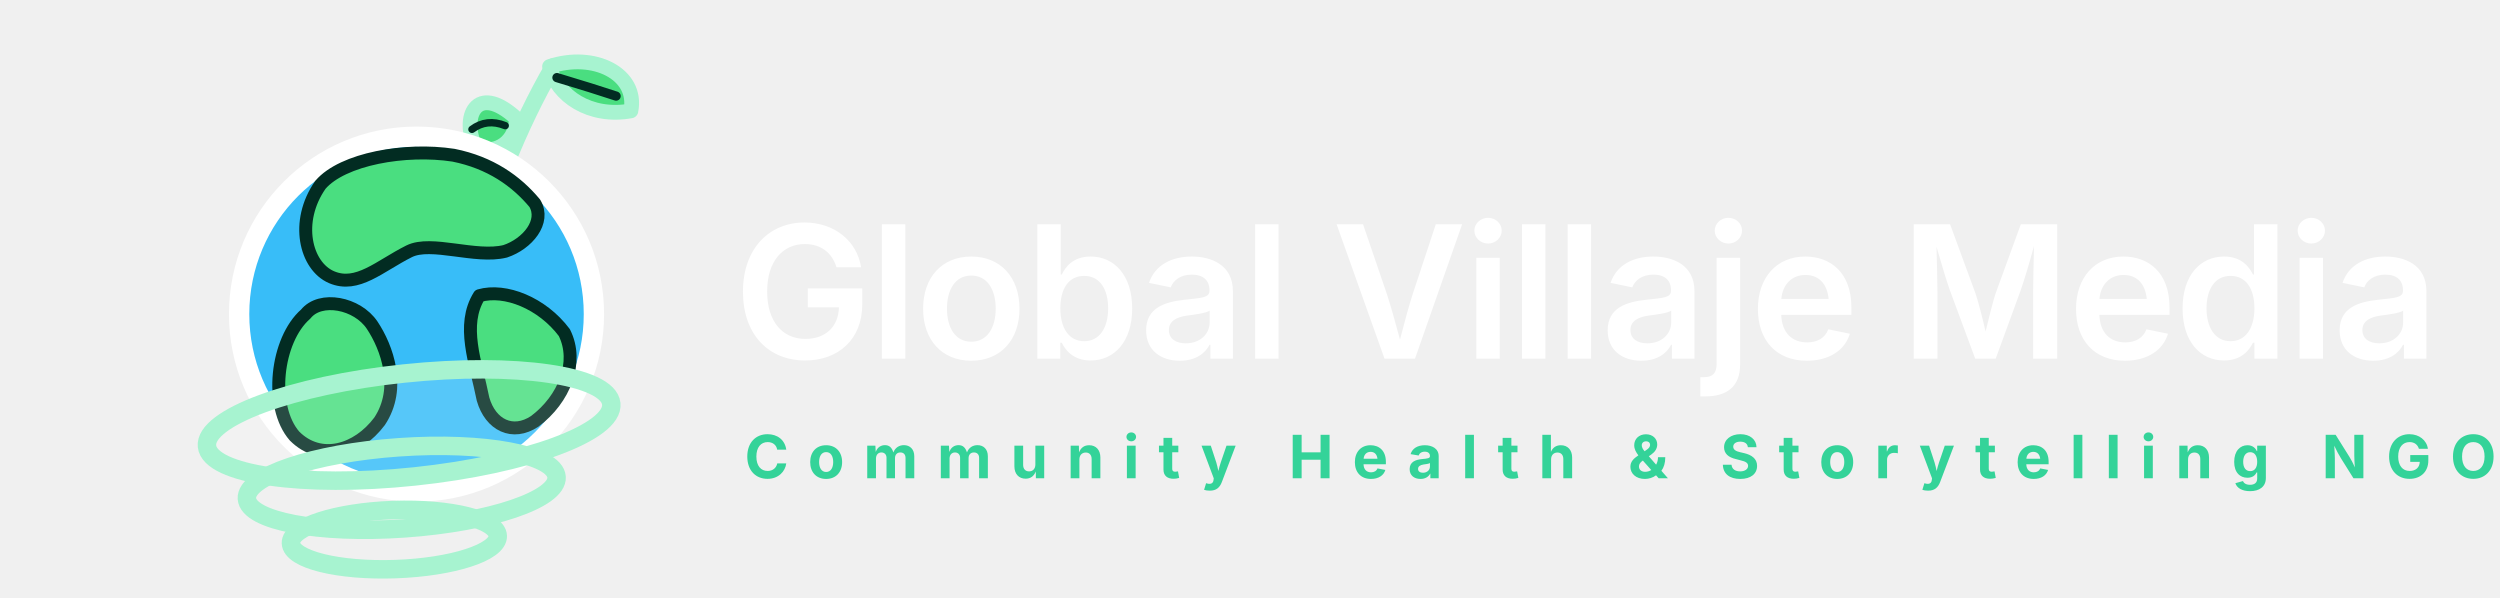
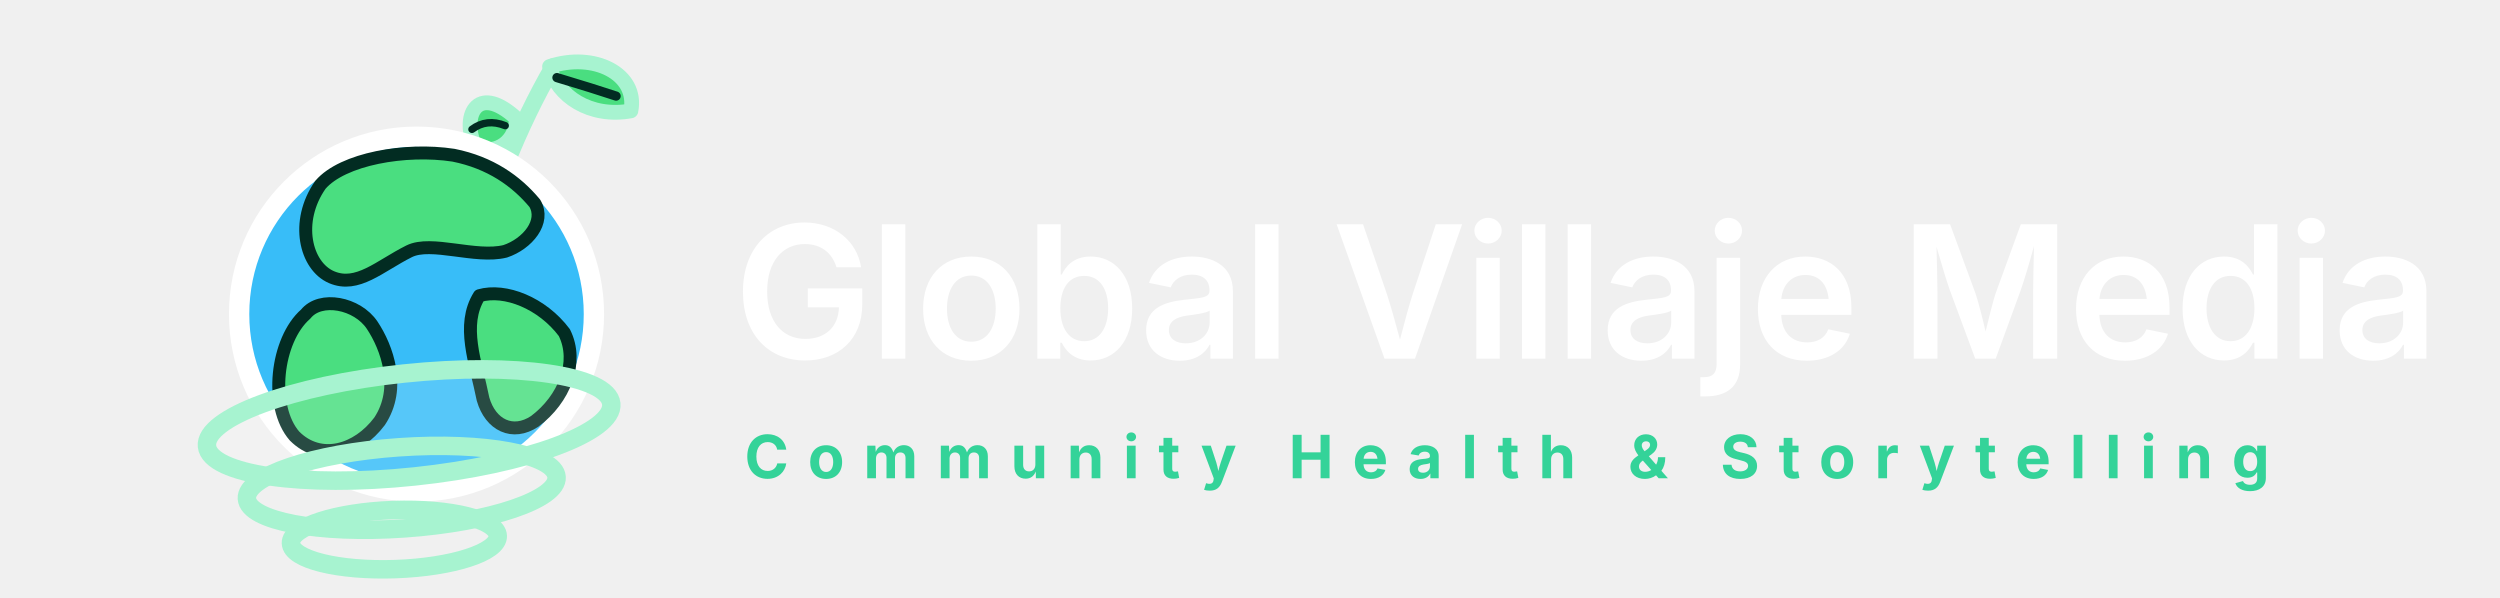
<svg xmlns="http://www.w3.org/2000/svg" viewBox="0 0 460 110" width="100%" height="100%" fill="none" aria-label="Global Villaje Media">
  <g transform="translate(10, 0) scale(0.68)">
    <path d="M 122 45 Q 128 30 135 18" stroke="#a7f3d0" stroke-width="4.5" stroke-linecap="round" fill="none" />
    <path d="M 134 18 C 146 14 158 20 156 30 C 145 32 136 26 134 18 Z" fill="#4ade80" stroke="#a7f3d0" stroke-width="4" stroke-linejoin="round" />
    <path d="M 136 21 Q 146 24 152 26" stroke="#022c22" stroke-width="2.5" stroke-linecap="round" />
    <path d="M 125 32 C 114 22 110 32 114 40 C 120 42 125 38 125 32 Z" fill="#4ade80" stroke="#a7f3d0" stroke-width="4" stroke-linejoin="round" />
    <path d="M 122 34 Q 117 32 113 35" stroke="#022c22" stroke-width="2" stroke-linecap="round" />
    <circle cx="98" cy="85" r="48" fill="#38bdf8" stroke="#ffffff" stroke-width="5.5" />
    <path d="M 72 50 C 78 43 95 40 108 42 C 118 44 125 49 130 55 C 133 60 128 66 122 68 C 114 70 102 65 96 68 C 88 72 82 78 75 75 C 68 72 65 60 72 50 Z" fill="#4ade80" stroke="#022c22" stroke-width="3.5" stroke-linejoin="round" />
    <path d="M 68 85 C 72 80 82 82 86 88 C 90 94 94 105 88 114 C 82 122 72 125 65 118 C 58 110 60 92 68 85 Z" fill="#4ade80" stroke="#022c22" stroke-width="3.5" stroke-linejoin="round" />
    <path d="M 115 80 C 122 78 132 82 138 90 C 142 98 138 108 130 114 C 124 118 118 115 116 108 C 114 98 110 88 115 80 Z" fill="#4ade80" stroke="#022c22" stroke-width="3.5" stroke-linejoin="round" />
    <ellipse cx="96" cy="115" rx="55" ry="14" fill="#ffffff" fill-opacity="0.15" stroke="#a7f3d0" stroke-width="5" transform="rotate(-6 96 115)" />
    <ellipse cx="94" cy="132" rx="42" ry="11" fill="none" stroke="#a7f3d0" stroke-width="5" transform="rotate(-4 94 132)" />
    <ellipse cx="92" cy="146" rx="28" ry="8" fill="none" stroke="#a7f3d0" stroke-width="5" transform="rotate(-2 92 146)" />
  </g>
  <text x="135" y="66" font-family="'Outfit', 'Plus Jakarta Sans', -apple-system, sans-serif" font-size="34" font-weight="600" fill="#ffffff" letter-spacing="-0.5">Global Villaje Media</text>
-   <text x="137" y="88" font-family="'Outfit', 'Plus Jakarta Sans', -apple-system, sans-serif" font-size="11" font-weight="700" fill="#34d399" letter-spacing="3.5" text-transform="uppercase">Community Health &amp; Storytelling NGO</text>
+   <text x="137" y="88" font-family="'Outfit', 'Plus Jakarta Sans', -apple-system, sans-serif" font-size="11" font-weight="700" fill="#34d399" letter-spacing="3.5" text-transform="uppercase">Community Health &amp; Storytelling</text>
</svg>
